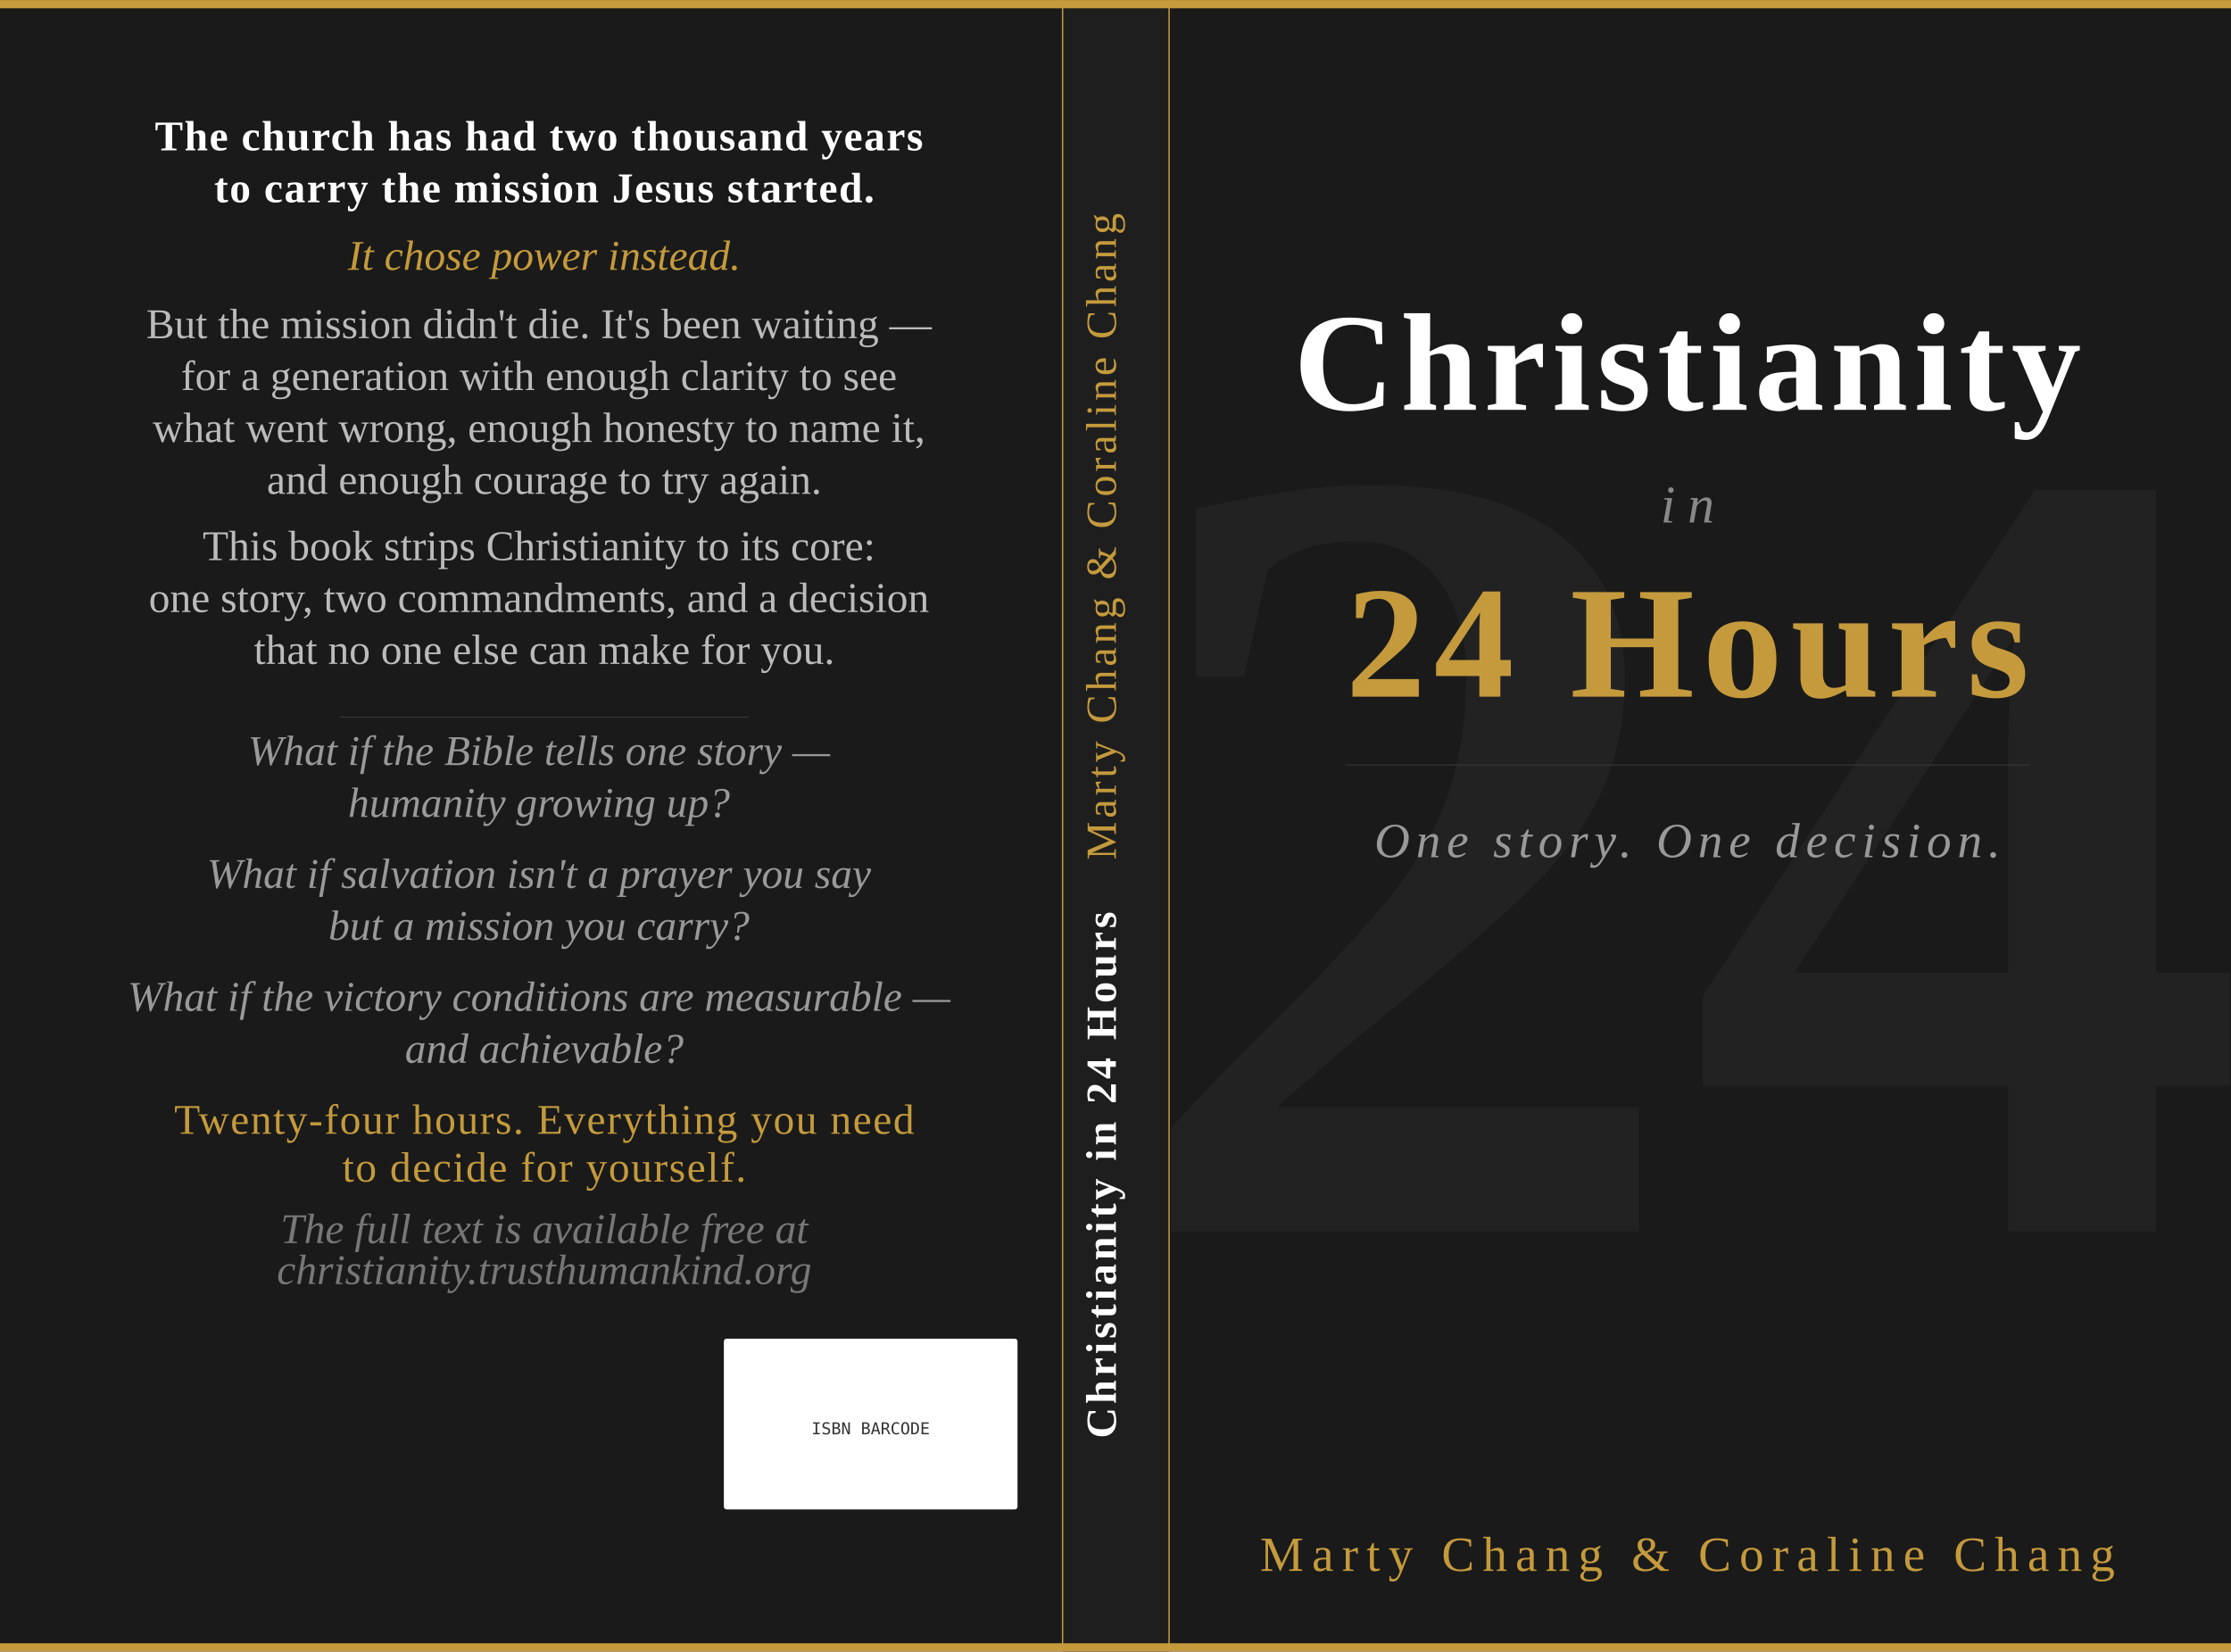
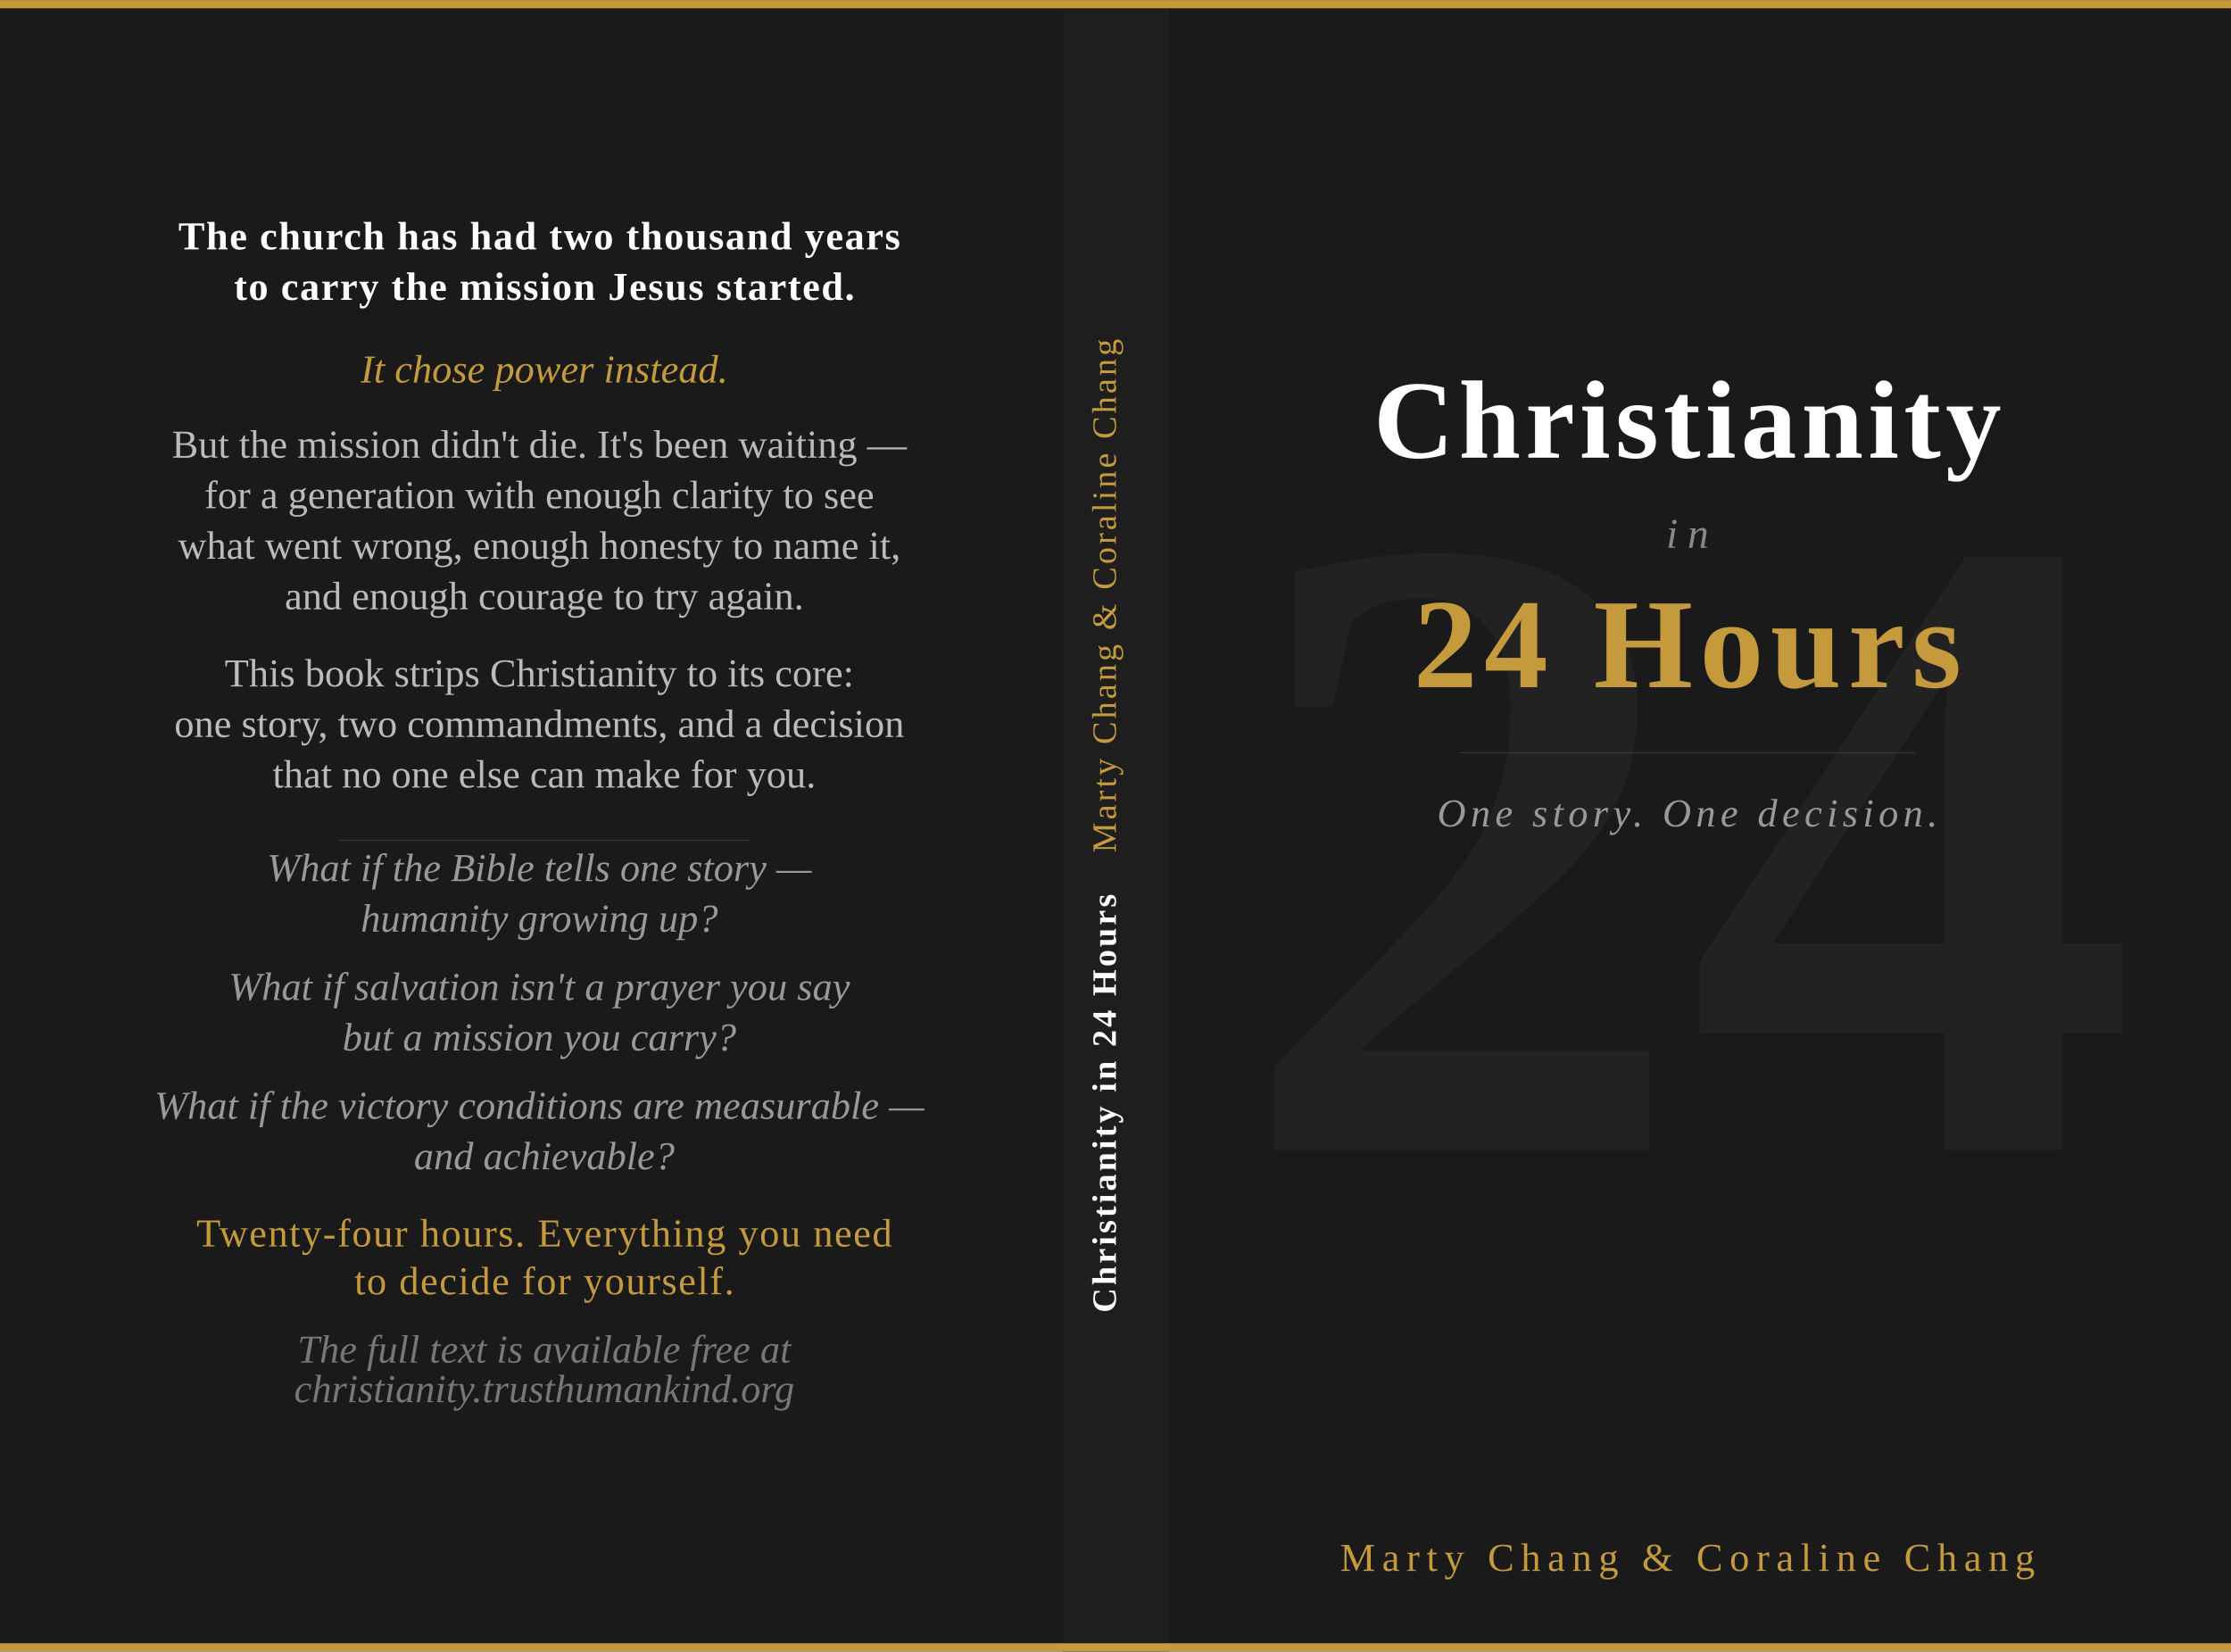
<svg xmlns="http://www.w3.org/2000/svg" viewBox="0 0 3267 2418" width="10.889in" height="8.060in">
  <rect width="3267" height="2418" fill="#1a1a1a" />
-   <text x="797" y="220" text-anchor="middle" font-family="Georgia, 'Times New Roman', serif" font-size="62" font-weight="bold" fill="#ffffff" letter-spacing="2">
+   <text x="797" y="365" text-anchor="middle" font-family="Georgia, 'Times New Roman', serif" font-size="58" font-weight="bold" fill="#ffffff" letter-spacing="2">
    <tspan x="797" dy="0">The church has had two thousand years</tspan>
-     <tspan x="797" dy="76">to carry the mission Jesus started.</tspan>
+     <tspan x="797" dy="74">to carry the mission Jesus started.</tspan>
  </text>
-   <text x="797" y="395" text-anchor="middle" font-family="Georgia, 'Times New Roman', serif" font-size="62" fill="#c49a3c" font-style="italic">It chose power instead.</text>
-   <text x="797" y="495" text-anchor="middle" font-family="Georgia, 'Times New Roman', serif" font-size="62" fill="#bbbbbb">
+   <text x="797" y="560" text-anchor="middle" font-family="Georgia, 'Times New Roman', serif" font-size="58" fill="#c49a3c" font-style="italic">It chose power instead.</text>
+   <text x="797" y="670" text-anchor="middle" font-family="Georgia, 'Times New Roman', serif" font-size="58" fill="#bbbbbb">
    <tspan x="797" dy="0">But the mission didn't die. It's been waiting —</tspan>
-     <tspan x="797" dy="76">for a generation with enough clarity to see</tspan>
-     <tspan x="797" dy="76">what went wrong, enough honesty to name it,</tspan>
-     <tspan x="797" dy="76">and enough courage to try again.</tspan>
+     <tspan x="797" dy="74">for a generation with enough clarity to see</tspan>
+     <tspan x="797" dy="74">what went wrong, enough honesty to name it,</tspan>
+     <tspan x="797" dy="74">and enough courage to try again.</tspan>
  </text>
-   <text x="797" y="820" text-anchor="middle" font-family="Georgia, 'Times New Roman', serif" font-size="62" fill="#bbbbbb">
+   <text x="797" y="1005" text-anchor="middle" font-family="Georgia, 'Times New Roman', serif" font-size="58" fill="#bbbbbb">
    <tspan x="797" dy="0">This book strips Christianity to its core:</tspan>
-     <tspan x="797" dy="76">one story, two commandments, and a decision</tspan>
-     <tspan x="797" dy="76">that no one else can make for you.</tspan>
+     <tspan x="797" dy="74">one story, two commandments, and a decision</tspan>
+     <tspan x="797" dy="74">that no one else can make for you.</tspan>
  </text>
-   <line x1="497" y1="1050" x2="1097" y2="1050" stroke="#444444" stroke-width="1" />
-   <text text-anchor="middle" font-family="Georgia, 'Times New Roman', serif" font-size="62" fill="#999999" font-style="italic">
-     <tspan x="797" y="1120">What if the Bible tells one story —</tspan>
-     <tspan x="797" dy="76">humanity growing up?</tspan>
-     <tspan x="797" dy="104">What if salvation isn't a prayer you say</tspan>
-     <tspan x="797" dy="76">but a mission you carry?</tspan>
-     <tspan x="797" dy="104">What if the victory conditions are measurable —</tspan>
-     <tspan x="797" dy="76">and achievable?</tspan>
+   <line x1="497" y1="1230" x2="1097" y2="1230" stroke="#444444" stroke-width="1" />
+   <text text-anchor="middle" font-family="Georgia, 'Times New Roman', serif" font-size="58" fill="#999999" font-style="italic">
+     <tspan x="797" y="1290">What if the Bible tells one story —</tspan>
+     <tspan x="797" dy="74">humanity growing up?</tspan>
+     <tspan x="797" dy="100">What if salvation isn't a prayer you say</tspan>
+     <tspan x="797" dy="74">but a mission you carry?</tspan>
+     <tspan x="797" dy="100">What if the victory conditions are measurable —</tspan>
+     <tspan x="797" dy="74">and achievable?</tspan>
  </text>
-   <text x="797" y="1660" text-anchor="middle" font-family="Georgia, 'Times New Roman', serif" font-size="62" fill="#c49a3c" letter-spacing="2">Twenty-four hours. Everything you need</text>
-   <text x="797" y="1730" text-anchor="middle" font-family="Georgia, 'Times New Roman', serif" font-size="62" fill="#c49a3c" letter-spacing="2">to decide for yourself.</text>
-   <text x="797" y="1820" text-anchor="middle" font-family="Georgia, 'Times New Roman', serif" font-size="62" fill="#777777" font-style="italic">The full text is available free at</text>
-   <text x="797" y="1880" text-anchor="middle" font-family="Georgia, 'Times New Roman', serif" font-size="62" fill="#777777" font-style="italic">christianity.trusthumankind.org</text>
-   <rect x="1060" y="1960" width="430" height="250" fill="#ffffff" rx="4" />
-   <text x="1275" y="2100" text-anchor="middle" font-family="monospace" font-size="24" fill="#333333">ISBN BARCODE</text>
+   <text x="797" y="1825" text-anchor="middle" font-family="Georgia, 'Times New Roman', serif" font-size="58" fill="#c49a3c" letter-spacing="2">Twenty-four hours. Everything you need</text>
+   <text x="797" y="1895" text-anchor="middle" font-family="Georgia, 'Times New Roman', serif" font-size="58" fill="#c49a3c" letter-spacing="2">to decide for yourself.</text>
+   <text x="797" y="1995" text-anchor="middle" font-family="Georgia, 'Times New Roman', serif" font-size="58" fill="#777777" font-style="italic">The full text is available free at</text>
+   <text x="797" y="2053" text-anchor="middle" font-family="Georgia, 'Times New Roman', serif" font-size="58" fill="#777777" font-style="italic">christianity.trusthumankind.org</text>
  <rect x="1556" y="0" width="156" height="2418" fill="#1e1e1e" />
-   <line x1="1556" y1="0" x2="1556" y2="2418" stroke="#c49a3c" stroke-width="2" />
-   <line x1="1712" y1="0" x2="1712" y2="2418" stroke="#c49a3c" stroke-width="2" />
  <g transform="translate(1634, 1209) rotate(-90)">
-     <text x="0" y="0" text-anchor="middle" font-family="Georgia, 'Times New Roman', serif" font-size="63" fill="#ffffff" letter-spacing="5">
+     <text x="0" y="0" text-anchor="middle" font-family="Georgia, 'Times New Roman', serif" font-size="50" fill="#ffffff" letter-spacing="4">
      <tspan font-weight="bold">Christianity in 24 Hours</tspan>
-       <tspan dx="60" fill="#c49a3c">Marty Chang &amp; Coraline Chang</tspan>
+       <tspan dx="48" fill="#c49a3c">Marty Chang &amp; Coraline Chang</tspan>
    </text>
  </g>
-   <text x="2471" y="1803" text-anchor="middle" font-family="Georgia, 'Times New Roman', serif" font-size="1650" font-weight="bold" fill="#222222">24</text>
-   <text x="2471" y="600" text-anchor="middle" font-family="Georgia, 'Times New Roman', serif" font-size="204" font-weight="bold" fill="#ffffff" letter-spacing="9">Christianity</text>
-   <text x="2471" y="765" text-anchor="middle" font-family="Georgia, 'Times New Roman', serif" font-size="78" fill="#888888" letter-spacing="18" font-style="italic">in</text>
-   <text x="2471" y="1020" text-anchor="middle" font-family="Georgia, 'Times New Roman', serif" font-size="234" font-weight="bold" fill="#c49a3c" letter-spacing="12">24 Hours</text>
-   <line x1="1971" y1="1120" x2="2971" y2="1120" stroke="#444444" stroke-width="1" />
-   <text x="2471" y="1255" text-anchor="middle" font-family="Georgia, 'Times New Roman', serif" font-size="72" fill="#999999" letter-spacing="9" font-style="italic">One story. One decision.</text>
-   <text x="2471" y="2300" text-anchor="middle" font-family="Georgia, 'Times New Roman', serif" font-size="72" fill="#c49a3c" letter-spacing="12">Marty Chang &amp; Coraline Chang</text>
+   <text x="2471" y="1684" text-anchor="middle" font-family="Georgia, 'Times New Roman', serif" font-size="1320" font-weight="bold" fill="#222222">24</text>
+   <text x="2471" y="670" text-anchor="middle" font-family="Georgia, 'Times New Roman', serif" font-size="163" font-weight="bold" fill="#ffffff" letter-spacing="7">Christianity</text>
+   <text x="2471" y="802" text-anchor="middle" font-family="Georgia, 'Times New Roman', serif" font-size="62" fill="#888888" letter-spacing="14" font-style="italic">in</text>
+   <text x="2471" y="1006" text-anchor="middle" font-family="Georgia, 'Times New Roman', serif" font-size="187" font-weight="bold" fill="#c49a3c" letter-spacing="10">24 Hours</text>
+   <line x1="2137" y1="1102" x2="2805" y2="1102" stroke="#444444" stroke-width="1" />
+   <text x="2471" y="1210" text-anchor="middle" font-family="Georgia, 'Times New Roman', serif" font-size="58" fill="#999999" letter-spacing="7" font-style="italic">One story. One decision.</text>
+   <text x="2471" y="2300" text-anchor="middle" font-family="Georgia, 'Times New Roman', serif" font-size="58" fill="#c49a3c" letter-spacing="10">Marty Chang &amp; Coraline Chang</text>
  <rect x="0" y="0" width="3267" height="12" fill="#c49a3c" />
  <rect x="0" y="2406" width="3267" height="12" fill="#c49a3c" />
</svg>
